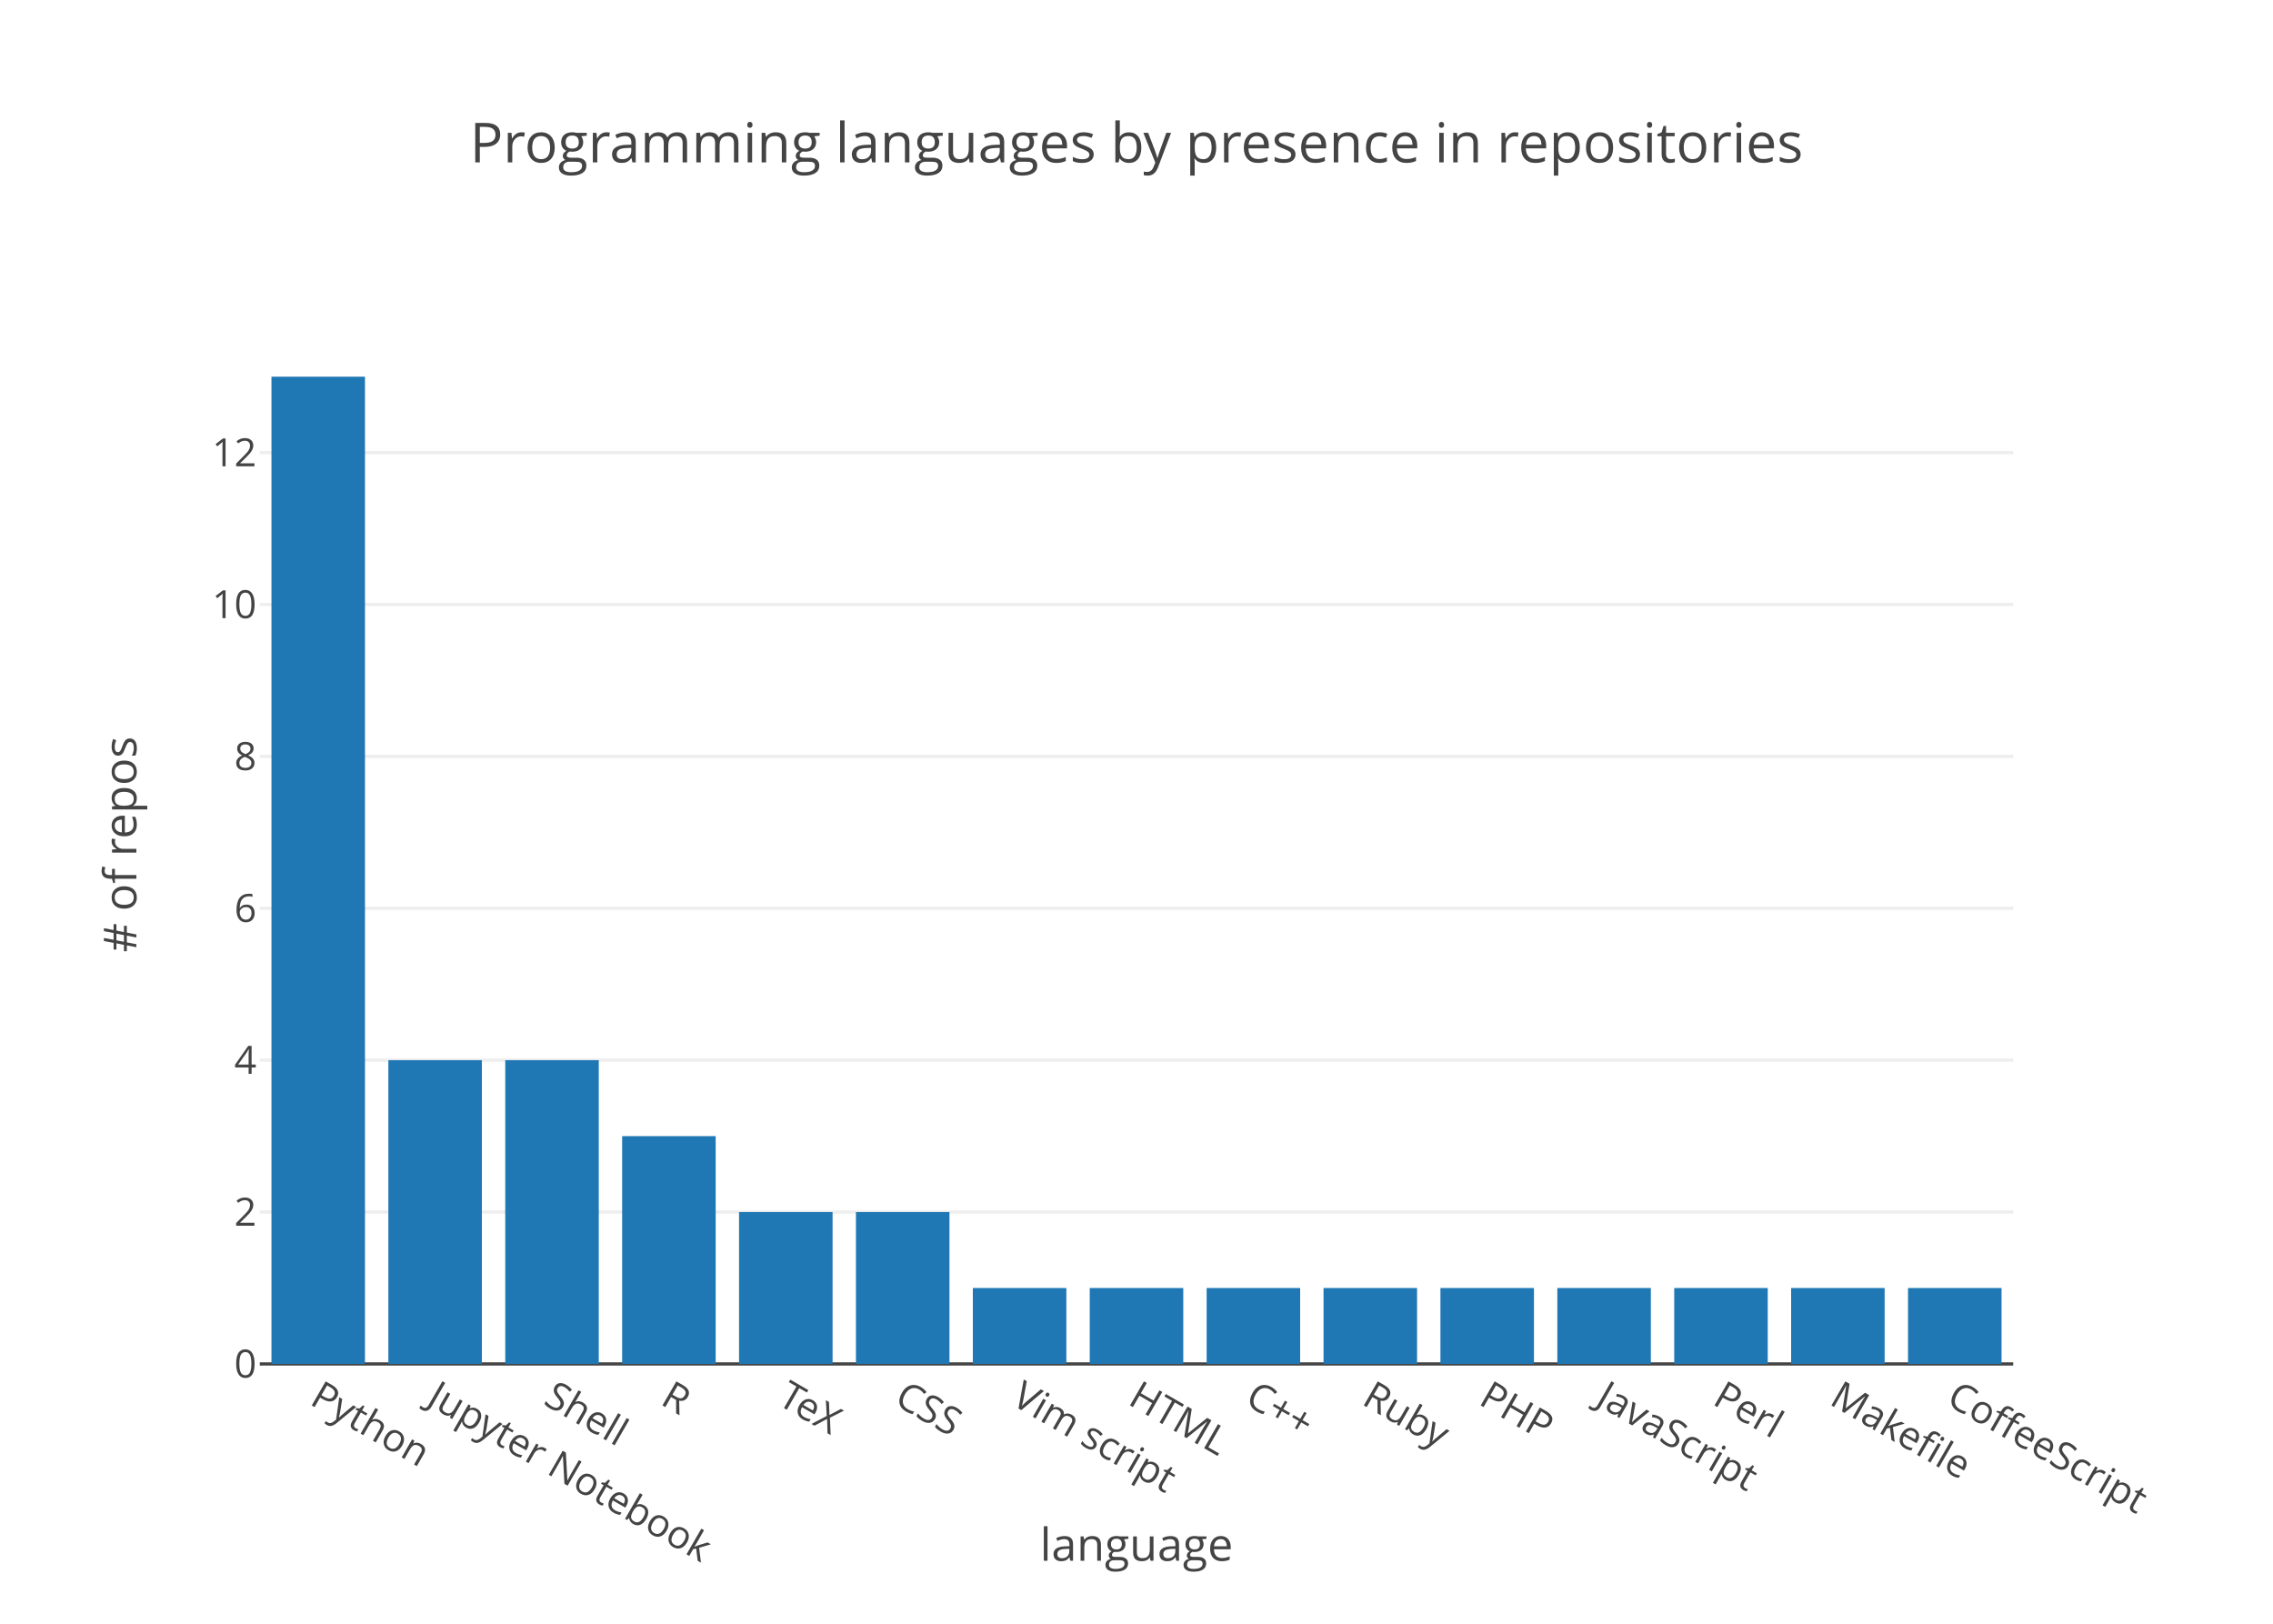
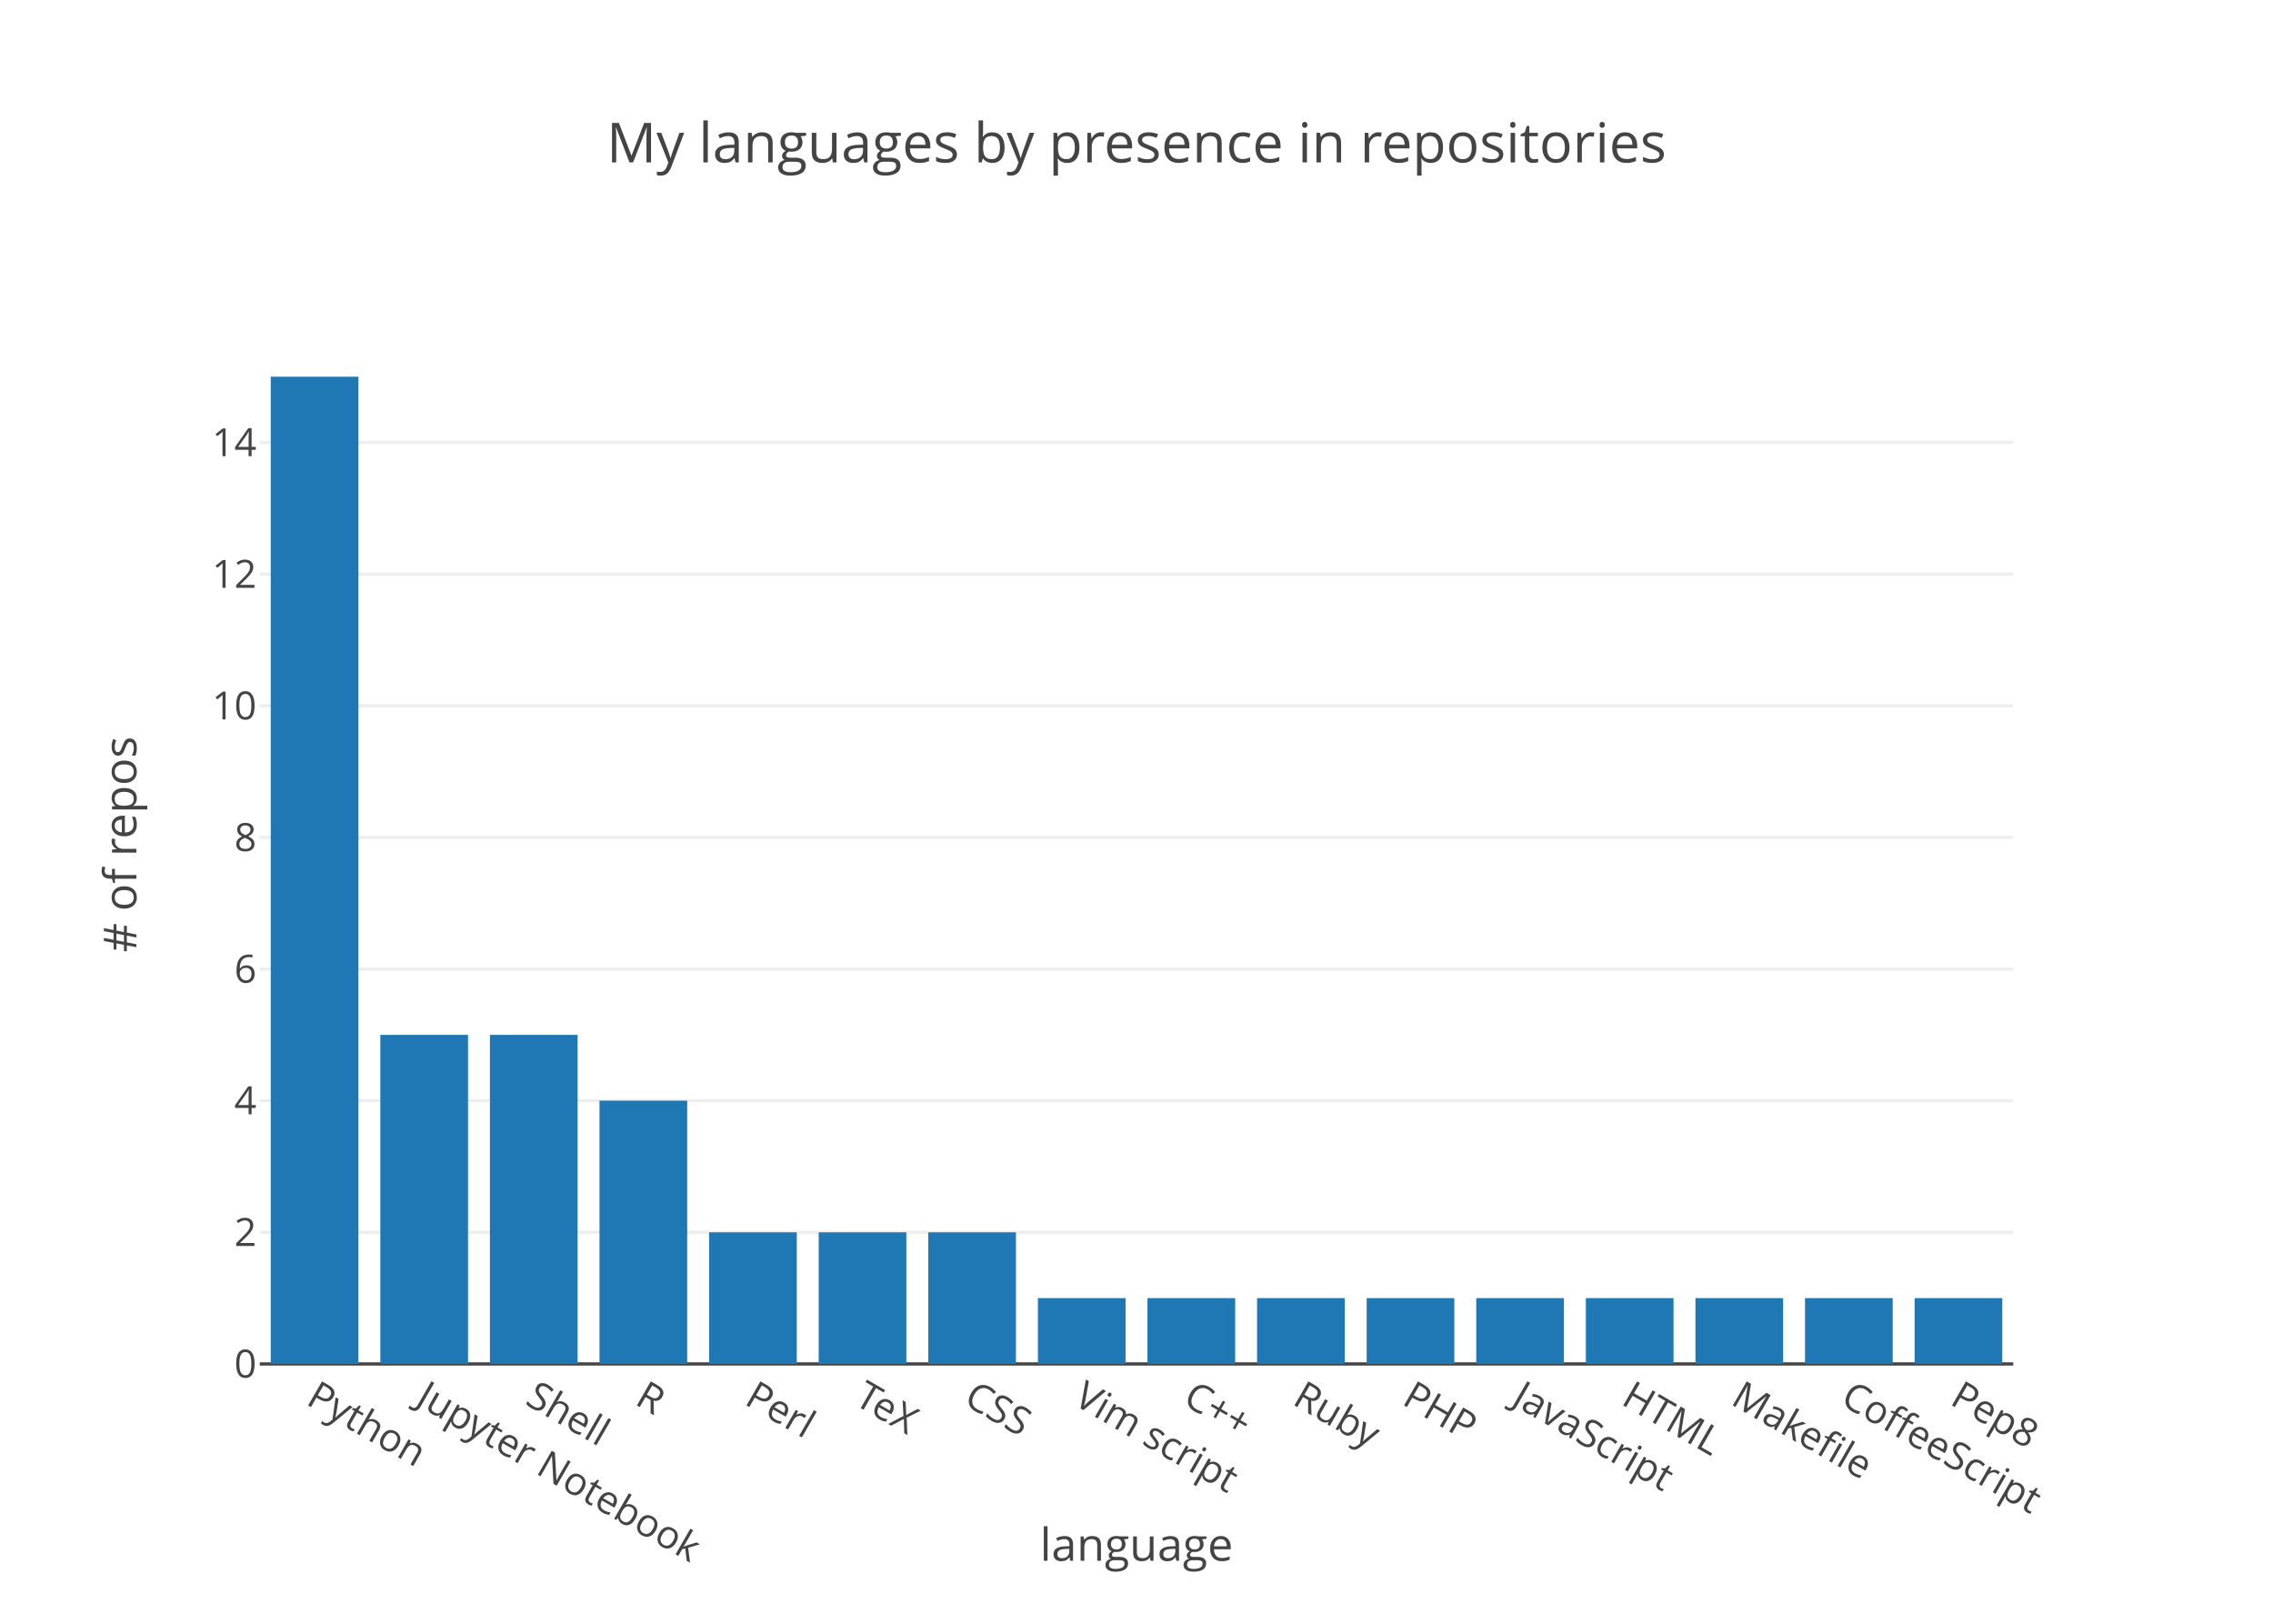
<svg xmlns="http://www.w3.org/2000/svg" class="main-svg" width="700" height="500" viewBox="0 0 700 500">
  <rect x="0" y="0" width="700" height="500" style="fill: rgb(255, 255, 255); fill-opacity: 1;" />
-   <defs id="defs-6f9f99">
+   <defs id="defs-e74382">
    <g class="clips">
-       <clipPath id="clip6f9f99xyplot" class="plotclip">
+       <clipPath id="clipe74382xyplot" class="plotclip">
        <rect width="540" height="320" />
      </clipPath>
-       <clipPath class="axesclip" id="clip6f9f99x">
+       <clipPath class="axesclip" id="clipe74382x">
        <rect x="80" y="0" width="540" height="500" />
      </clipPath>
-       <clipPath class="axesclip" id="clip6f9f99y">
+       <clipPath class="axesclip" id="clipe74382y">
        <rect x="0" y="100" width="700" height="320" />
      </clipPath>
-       <clipPath class="axesclip" id="clip6f9f99xy">
+       <clipPath class="axesclip" id="clipe74382xy">
        <rect x="80" y="100" width="540" height="320" />
      </clipPath>
    </g>
    <g class="gradients" />
  </defs>
  <g class="bglayer" />
  <g class="layer-below">
    <g class="imagelayer" />
    <g class="shapelayer" />
  </g>
  <g class="cartesianlayer">
    <g class="subplot xy">
      <g class="layer-subplot">
        <g class="shapelayer" />
        <g class="imagelayer" />
      </g>
      <g class="gridlayer">
        <g class="x" />
        <g class="y">
-           <path class="ygrid crisp" transform="translate(0,373.23)" d="M80,0h540" style="stroke: rgb(238, 238, 238); stroke-opacity: 1; stroke-width: 1px;" />
-           <path class="ygrid crisp" transform="translate(0,326.46)" d="M80,0h540" style="stroke: rgb(238, 238, 238); stroke-opacity: 1; stroke-width: 1px;" />
-           <path class="ygrid crisp" transform="translate(0,279.69)" d="M80,0h540" style="stroke: rgb(238, 238, 238); stroke-opacity: 1; stroke-width: 1px;" />
-           <path class="ygrid crisp" transform="translate(0,232.92)" d="M80,0h540" style="stroke: rgb(238, 238, 238); stroke-opacity: 1; stroke-width: 1px;" />
-           <path class="ygrid crisp" transform="translate(0,186.15)" d="M80,0h540" style="stroke: rgb(238, 238, 238); stroke-opacity: 1; stroke-width: 1px;" />
-           <path class="ygrid crisp" transform="translate(0,139.38)" d="M80,0h540" style="stroke: rgb(238, 238, 238); stroke-opacity: 1; stroke-width: 1px;" />
+           <path class="ygrid crisp" transform="translate(0,379.47)" d="M80,0h540" style="stroke: rgb(238, 238, 238); stroke-opacity: 1; stroke-width: 1px;" />
+           <path class="ygrid crisp" transform="translate(0,338.93)" d="M80,0h540" style="stroke: rgb(238, 238, 238); stroke-opacity: 1; stroke-width: 1px;" />
+           <path class="ygrid crisp" transform="translate(0,298.4)" d="M80,0h540" style="stroke: rgb(238, 238, 238); stroke-opacity: 1; stroke-width: 1px;" />
+           <path class="ygrid crisp" transform="translate(0,257.87)" d="M80,0h540" style="stroke: rgb(238, 238, 238); stroke-opacity: 1; stroke-width: 1px;" />
+           <path class="ygrid crisp" transform="translate(0,217.33)" d="M80,0h540" style="stroke: rgb(238, 238, 238); stroke-opacity: 1; stroke-width: 1px;" />
+           <path class="ygrid crisp" transform="translate(0,176.8)" d="M80,0h540" style="stroke: rgb(238, 238, 238); stroke-opacity: 1; stroke-width: 1px;" />
+           <path class="ygrid crisp" transform="translate(0,136.27)" d="M80,0h540" style="stroke: rgb(238, 238, 238); stroke-opacity: 1; stroke-width: 1px;" />
        </g>
      </g>
      <g class="zerolinelayer">
        <path class="yzl zl crisp" transform="translate(0,420)" d="M80,0h540" style="stroke: rgb(68, 68, 68); stroke-opacity: 1; stroke-width: 1px;" />
      </g>
      <path class="xlines-below" />
      <path class="ylines-below" />
      <g class="overlines-below" />
      <g class="xaxislayer-below" />
      <g class="yaxislayer-below" />
      <g class="overaxes-below" />
-       <g class="plot" transform="translate(80, 100)" clip-path="url(#clip6f9f99xyplot)">
+       <g class="plot" transform="translate(80, 100)" clip-path="url(#clipe74382xyplot)">
        <g class="barlayer mlayer">
          <g class="trace bars" style="opacity: 1;">
            <g class="points">
              <g class="point">
-                 <path d="M3.6,320V16H32.4V320Z" style="vector-effect: non-scaling-stroke; opacity: 1; stroke-width: 0px; fill: rgb(31, 119, 180); fill-opacity: 1;" />
-               </g>
-               <g class="point">
-                 <path d="M39.6,320V226.46H68.4V320Z" style="vector-effect: non-scaling-stroke; opacity: 1; stroke-width: 0px; fill: rgb(31, 119, 180); fill-opacity: 1;" />
-               </g>
-               <g class="point">
-                 <path d="M75.6,320V226.46H104.4V320Z" style="vector-effect: non-scaling-stroke; opacity: 1; stroke-width: 0px; fill: rgb(31, 119, 180); fill-opacity: 1;" />
-               </g>
-               <g class="point">
-                 <path d="M111.6,320V249.85H140.4V320Z" style="vector-effect: non-scaling-stroke; opacity: 1; stroke-width: 0px; fill: rgb(31, 119, 180); fill-opacity: 1;" />
-               </g>
-               <g class="point">
-                 <path d="M147.6,320V273.23H176.4V320Z" style="vector-effect: non-scaling-stroke; opacity: 1; stroke-width: 0px; fill: rgb(31, 119, 180); fill-opacity: 1;" />
-               </g>
-               <g class="point">
-                 <path d="M183.6,320V273.23H212.4V320Z" style="vector-effect: non-scaling-stroke; opacity: 1; stroke-width: 0px; fill: rgb(31, 119, 180); fill-opacity: 1;" />
-               </g>
-               <g class="point">
-                 <path d="M219.6,320V296.62H248.4V320Z" style="vector-effect: non-scaling-stroke; opacity: 1; stroke-width: 0px; fill: rgb(31, 119, 180); fill-opacity: 1;" />
-               </g>
-               <g class="point">
-                 <path d="M255.6,320V296.62H284.4V320Z" style="vector-effect: non-scaling-stroke; opacity: 1; stroke-width: 0px; fill: rgb(31, 119, 180); fill-opacity: 1;" />
-               </g>
-               <g class="point">
-                 <path d="M291.6,320V296.62H320.4V320Z" style="vector-effect: non-scaling-stroke; opacity: 1; stroke-width: 0px; fill: rgb(31, 119, 180); fill-opacity: 1;" />
-               </g>
-               <g class="point">
-                 <path d="M327.6,320V296.62H356.4V320Z" style="vector-effect: non-scaling-stroke; opacity: 1; stroke-width: 0px; fill: rgb(31, 119, 180); fill-opacity: 1;" />
-               </g>
-               <g class="point">
-                 <path d="M363.6,320V296.62H392.4V320Z" style="vector-effect: non-scaling-stroke; opacity: 1; stroke-width: 0px; fill: rgb(31, 119, 180); fill-opacity: 1;" />
-               </g>
-               <g class="point">
-                 <path d="M399.6,320V296.62H428.4V320Z" style="vector-effect: non-scaling-stroke; opacity: 1; stroke-width: 0px; fill: rgb(31, 119, 180); fill-opacity: 1;" />
-               </g>
-               <g class="point">
-                 <path d="M435.6,320V296.62H464.4V320Z" style="vector-effect: non-scaling-stroke; opacity: 1; stroke-width: 0px; fill: rgb(31, 119, 180); fill-opacity: 1;" />
-               </g>
-               <g class="point">
-                 <path d="M471.6,320V296.62H500.4V320Z" style="vector-effect: non-scaling-stroke; opacity: 1; stroke-width: 0px; fill: rgb(31, 119, 180); fill-opacity: 1;" />
-               </g>
-               <g class="point">
-                 <path d="M507.6,320V296.62H536.4V320Z" style="vector-effect: non-scaling-stroke; opacity: 1; stroke-width: 0px; fill: rgb(31, 119, 180); fill-opacity: 1;" />
+                 <path d="M3.38,320V16H30.38V320Z" style="vector-effect: non-scaling-stroke; opacity: 1; stroke-width: 0px; fill: rgb(31, 119, 180); fill-opacity: 1;" />
+               </g>
+               <g class="point">
+                 <path d="M37.13,320V218.67H64.13V320Z" style="vector-effect: non-scaling-stroke; opacity: 1; stroke-width: 0px; fill: rgb(31, 119, 180); fill-opacity: 1;" />
+               </g>
+               <g class="point">
+                 <path d="M70.88,320V218.67H97.88V320Z" style="vector-effect: non-scaling-stroke; opacity: 1; stroke-width: 0px; fill: rgb(31, 119, 180); fill-opacity: 1;" />
+               </g>
+               <g class="point">
+                 <path d="M104.63,320V238.93H131.63V320Z" style="vector-effect: non-scaling-stroke; opacity: 1; stroke-width: 0px; fill: rgb(31, 119, 180); fill-opacity: 1;" />
+               </g>
+               <g class="point">
+                 <path d="M138.38,320V279.47H165.38V320Z" style="vector-effect: non-scaling-stroke; opacity: 1; stroke-width: 0px; fill: rgb(31, 119, 180); fill-opacity: 1;" />
+               </g>
+               <g class="point">
+                 <path d="M172.13,320V279.47H199.12V320Z" style="vector-effect: non-scaling-stroke; opacity: 1; stroke-width: 0px; fill: rgb(31, 119, 180); fill-opacity: 1;" />
+               </g>
+               <g class="point">
+                 <path d="M205.88,320V279.47H232.87V320Z" style="vector-effect: non-scaling-stroke; opacity: 1; stroke-width: 0px; fill: rgb(31, 119, 180); fill-opacity: 1;" />
+               </g>
+               <g class="point">
+                 <path d="M239.63,320V299.73H266.63V320Z" style="vector-effect: non-scaling-stroke; opacity: 1; stroke-width: 0px; fill: rgb(31, 119, 180); fill-opacity: 1;" />
+               </g>
+               <g class="point">
+                 <path d="M273.38,320V299.73H300.38V320Z" style="vector-effect: non-scaling-stroke; opacity: 1; stroke-width: 0px; fill: rgb(31, 119, 180); fill-opacity: 1;" />
+               </g>
+               <g class="point">
+                 <path d="M307.13,320V299.73H334.13V320Z" style="vector-effect: non-scaling-stroke; opacity: 1; stroke-width: 0px; fill: rgb(31, 119, 180); fill-opacity: 1;" />
+               </g>
+               <g class="point">
+                 <path d="M340.88,320V299.73H367.88V320Z" style="vector-effect: non-scaling-stroke; opacity: 1; stroke-width: 0px; fill: rgb(31, 119, 180); fill-opacity: 1;" />
+               </g>
+               <g class="point">
+                 <path d="M374.63,320V299.73H401.63V320Z" style="vector-effect: non-scaling-stroke; opacity: 1; stroke-width: 0px; fill: rgb(31, 119, 180); fill-opacity: 1;" />
+               </g>
+               <g class="point">
+                 <path d="M408.38,320V299.73H435.38V320Z" style="vector-effect: non-scaling-stroke; opacity: 1; stroke-width: 0px; fill: rgb(31, 119, 180); fill-opacity: 1;" />
+               </g>
+               <g class="point">
+                 <path d="M442.13,320V299.73H469.13V320Z" style="vector-effect: non-scaling-stroke; opacity: 1; stroke-width: 0px; fill: rgb(31, 119, 180); fill-opacity: 1;" />
+               </g>
+               <g class="point">
+                 <path d="M475.88,320V299.73H502.88V320Z" style="vector-effect: non-scaling-stroke; opacity: 1; stroke-width: 0px; fill: rgb(31, 119, 180); fill-opacity: 1;" />
+               </g>
+               <g class="point">
+                 <path d="M509.63,320V299.73H536.63V320Z" style="vector-effect: non-scaling-stroke; opacity: 1; stroke-width: 0px; fill: rgb(31, 119, 180); fill-opacity: 1;" />
              </g>
            </g>
          </g>
        </g>
      </g>
      <g class="overplot" />
      <path class="xlines-above crisp" d="M0,0" style="fill: none;" />
      <path class="ylines-above crisp" d="M0,0" style="fill: none;" />
      <g class="overlines-above" />
      <g class="xaxislayer-above">
        <g class="xtick">
-           <text text-anchor="start" x="0" y="433" transform="translate(98,0) rotate(30,0,427)" style="font-family: 'Open Sans', verdana, arial, sans-serif; font-size: 12px; fill: rgb(68, 68, 68); fill-opacity: 1; white-space: pre;">Python</text>
-         </g>
-         <g class="xtick">
-           <text text-anchor="start" x="0" y="433" transform="translate(134,0) rotate(30,0,427)" style="font-family: 'Open Sans', verdana, arial, sans-serif; font-size: 12px; fill: rgb(68, 68, 68); fill-opacity: 1; white-space: pre;">Jupyter Notebook</text>
-         </g>
-         <g class="xtick">
-           <text text-anchor="start" x="0" y="433" transform="translate(170,0) rotate(30,0,427)" style="font-family: 'Open Sans', verdana, arial, sans-serif; font-size: 12px; fill: rgb(68, 68, 68); fill-opacity: 1; white-space: pre;">Shell</text>
-         </g>
-         <g class="xtick">
-           <text text-anchor="start" x="0" y="433" transform="translate(206,0) rotate(30,0,427)" style="font-family: 'Open Sans', verdana, arial, sans-serif; font-size: 12px; fill: rgb(68, 68, 68); fill-opacity: 1; white-space: pre;">R</text>
-         </g>
-         <g class="xtick">
-           <text text-anchor="start" x="0" y="433" transform="translate(242,0) rotate(30,0,427)" style="font-family: 'Open Sans', verdana, arial, sans-serif; font-size: 12px; fill: rgb(68, 68, 68); fill-opacity: 1; white-space: pre;">TeX</text>
-         </g>
-         <g class="xtick">
-           <text text-anchor="start" x="0" y="433" transform="translate(278,0) rotate(30,0,427)" style="font-family: 'Open Sans', verdana, arial, sans-serif; font-size: 12px; fill: rgb(68, 68, 68); fill-opacity: 1; white-space: pre;">CSS</text>
-         </g>
-         <g class="xtick">
-           <text text-anchor="start" x="0" y="433" transform="translate(314,0) rotate(30,0,427)" style="font-family: 'Open Sans', verdana, arial, sans-serif; font-size: 12px; fill: rgb(68, 68, 68); fill-opacity: 1; white-space: pre;">Vim script</text>
-         </g>
-         <g class="xtick">
-           <text text-anchor="start" x="0" y="433" transform="translate(350,0) rotate(30,0,427)" style="font-family: 'Open Sans', verdana, arial, sans-serif; font-size: 12px; fill: rgb(68, 68, 68); fill-opacity: 1; white-space: pre;">HTML</text>
-         </g>
-         <g class="xtick">
-           <text text-anchor="start" x="0" y="433" transform="translate(386,0) rotate(30,0,427)" style="font-family: 'Open Sans', verdana, arial, sans-serif; font-size: 12px; fill: rgb(68, 68, 68); fill-opacity: 1; white-space: pre;">C++</text>
-         </g>
-         <g class="xtick">
-           <text text-anchor="start" x="0" y="433" transform="translate(422,0) rotate(30,0,427)" style="font-family: 'Open Sans', verdana, arial, sans-serif; font-size: 12px; fill: rgb(68, 68, 68); fill-opacity: 1; white-space: pre;">Ruby</text>
-         </g>
-         <g class="xtick">
-           <text text-anchor="start" x="0" y="433" transform="translate(458,0) rotate(30,0,427)" style="font-family: 'Open Sans', verdana, arial, sans-serif; font-size: 12px; fill: rgb(68, 68, 68); fill-opacity: 1; white-space: pre;">PHP</text>
-         </g>
-         <g class="xtick">
-           <text text-anchor="start" x="0" y="433" transform="translate(494,0) rotate(30,0,427)" style="font-family: 'Open Sans', verdana, arial, sans-serif; font-size: 12px; fill: rgb(68, 68, 68); fill-opacity: 1; white-space: pre;">JavaScript</text>
-         </g>
-         <g class="xtick">
-           <text text-anchor="start" x="0" y="433" transform="translate(530,0) rotate(30,0,427)" style="font-family: 'Open Sans', verdana, arial, sans-serif; font-size: 12px; fill: rgb(68, 68, 68); fill-opacity: 1; white-space: pre;">Perl</text>
-         </g>
-         <g class="xtick">
-           <text text-anchor="start" x="0" y="433" transform="translate(566,0) rotate(30,0,427)" style="font-family: 'Open Sans', verdana, arial, sans-serif; font-size: 12px; fill: rgb(68, 68, 68); fill-opacity: 1; white-space: pre;">Makefile</text>
-         </g>
-         <g class="xtick">
-           <text text-anchor="start" x="0" y="433" transform="translate(602,0) rotate(30,0,427)" style="font-family: 'Open Sans', verdana, arial, sans-serif; font-size: 12px; fill: rgb(68, 68, 68); fill-opacity: 1; white-space: pre;">CoffeeScript</text>
+           <text text-anchor="start" x="0" y="433" transform="translate(96.88,0) rotate(30,0,427)" style="font-family: 'Open Sans', verdana, arial, sans-serif; font-size: 12px; fill: rgb(68, 68, 68); fill-opacity: 1; white-space: pre;">Python</text>
+         </g>
+         <g class="xtick">
+           <text text-anchor="start" x="0" y="433" transform="translate(130.63,0) rotate(30,0,427)" style="font-family: 'Open Sans', verdana, arial, sans-serif; font-size: 12px; fill: rgb(68, 68, 68); fill-opacity: 1; white-space: pre;">Jupyter Notebook</text>
+         </g>
+         <g class="xtick">
+           <text text-anchor="start" x="0" y="433" transform="translate(164.38,0) rotate(30,0,427)" style="font-family: 'Open Sans', verdana, arial, sans-serif; font-size: 12px; fill: rgb(68, 68, 68); fill-opacity: 1; white-space: pre;">Shell</text>
+         </g>
+         <g class="xtick">
+           <text text-anchor="start" x="0" y="433" transform="translate(198.13,0) rotate(30,0,427)" style="font-family: 'Open Sans', verdana, arial, sans-serif; font-size: 12px; fill: rgb(68, 68, 68); fill-opacity: 1; white-space: pre;">R</text>
+         </g>
+         <g class="xtick">
+           <text text-anchor="start" x="0" y="433" transform="translate(231.88,0) rotate(30,0,427)" style="font-family: 'Open Sans', verdana, arial, sans-serif; font-size: 12px; fill: rgb(68, 68, 68); fill-opacity: 1; white-space: pre;">Perl</text>
+         </g>
+         <g class="xtick">
+           <text text-anchor="start" x="0" y="433" transform="translate(265.63,0) rotate(30,0,427)" style="font-family: 'Open Sans', verdana, arial, sans-serif; font-size: 12px; fill: rgb(68, 68, 68); fill-opacity: 1; white-space: pre;">TeX</text>
+         </g>
+         <g class="xtick">
+           <text text-anchor="start" x="0" y="433" transform="translate(299.38,0) rotate(30,0,427)" style="font-family: 'Open Sans', verdana, arial, sans-serif; font-size: 12px; fill: rgb(68, 68, 68); fill-opacity: 1; white-space: pre;">CSS</text>
+         </g>
+         <g class="xtick">
+           <text text-anchor="start" x="0" y="433" transform="translate(333.13,0) rotate(30,0,427)" style="font-family: 'Open Sans', verdana, arial, sans-serif; font-size: 12px; fill: rgb(68, 68, 68); fill-opacity: 1; white-space: pre;">Vim script</text>
+         </g>
+         <g class="xtick">
+           <text text-anchor="start" x="0" y="433" transform="translate(366.88,0) rotate(30,0,427)" style="font-family: 'Open Sans', verdana, arial, sans-serif; font-size: 12px; fill: rgb(68, 68, 68); fill-opacity: 1; white-space: pre;">C++</text>
+         </g>
+         <g class="xtick">
+           <text text-anchor="start" x="0" y="433" transform="translate(400.63,0) rotate(30,0,427)" style="font-family: 'Open Sans', verdana, arial, sans-serif; font-size: 12px; fill: rgb(68, 68, 68); fill-opacity: 1; white-space: pre;">Ruby</text>
+         </g>
+         <g class="xtick">
+           <text text-anchor="start" x="0" y="433" transform="translate(434.38,0) rotate(30,0,427)" style="font-family: 'Open Sans', verdana, arial, sans-serif; font-size: 12px; fill: rgb(68, 68, 68); fill-opacity: 1; white-space: pre;">PHP</text>
+         </g>
+         <g class="xtick">
+           <text text-anchor="start" x="0" y="433" transform="translate(468.13,0) rotate(30,0,427)" style="font-family: 'Open Sans', verdana, arial, sans-serif; font-size: 12px; fill: rgb(68, 68, 68); fill-opacity: 1; white-space: pre;">JavaScript</text>
+         </g>
+         <g class="xtick">
+           <text text-anchor="start" x="0" y="433" transform="translate(501.88,0) rotate(30,0,427)" style="font-family: 'Open Sans', verdana, arial, sans-serif; font-size: 12px; fill: rgb(68, 68, 68); fill-opacity: 1; white-space: pre;">HTML</text>
+         </g>
+         <g class="xtick">
+           <text text-anchor="start" x="0" y="433" transform="translate(535.63,0) rotate(30,0,427)" style="font-family: 'Open Sans', verdana, arial, sans-serif; font-size: 12px; fill: rgb(68, 68, 68); fill-opacity: 1; white-space: pre;">Makefile</text>
+         </g>
+         <g class="xtick">
+           <text text-anchor="start" x="0" y="433" transform="translate(569.38,0) rotate(30,0,427)" style="font-family: 'Open Sans', verdana, arial, sans-serif; font-size: 12px; fill: rgb(68, 68, 68); fill-opacity: 1; white-space: pre;">CoffeeScript</text>
+         </g>
+         <g class="xtick">
+           <text text-anchor="start" x="0" y="433" transform="translate(603.13,0) rotate(30,0,427)" style="font-family: 'Open Sans', verdana, arial, sans-serif; font-size: 12px; fill: rgb(68, 68, 68); fill-opacity: 1; white-space: pre;">Pep8</text>
        </g>
      </g>
      <g class="yaxislayer-above">
        <g class="ytick">
          <text text-anchor="end" x="79" y="4.2" transform="translate(0,420)" style="font-family: 'Open Sans', verdana, arial, sans-serif; font-size: 12px; fill: rgb(68, 68, 68); fill-opacity: 1; white-space: pre;">0</text>
        </g>
        <g class="ytick">
-           <text text-anchor="end" x="79" y="4.2" transform="translate(0,373.23)" style="font-family: 'Open Sans', verdana, arial, sans-serif; font-size: 12px; fill: rgb(68, 68, 68); fill-opacity: 1; white-space: pre;">2</text>
-         </g>
-         <g class="ytick">
-           <text text-anchor="end" x="79" y="4.2" transform="translate(0,326.46)" style="font-family: 'Open Sans', verdana, arial, sans-serif; font-size: 12px; fill: rgb(68, 68, 68); fill-opacity: 1; white-space: pre;">4</text>
-         </g>
-         <g class="ytick">
-           <text text-anchor="end" x="79" y="4.2" transform="translate(0,279.69)" style="font-family: 'Open Sans', verdana, arial, sans-serif; font-size: 12px; fill: rgb(68, 68, 68); fill-opacity: 1; white-space: pre;">6</text>
-         </g>
-         <g class="ytick">
-           <text text-anchor="end" x="79" y="4.2" transform="translate(0,232.92)" style="font-family: 'Open Sans', verdana, arial, sans-serif; font-size: 12px; fill: rgb(68, 68, 68); fill-opacity: 1; white-space: pre;">8</text>
-         </g>
-         <g class="ytick">
-           <text text-anchor="end" x="79" y="4.2" transform="translate(0,186.15)" style="font-family: 'Open Sans', verdana, arial, sans-serif; font-size: 12px; fill: rgb(68, 68, 68); fill-opacity: 1; white-space: pre;">10</text>
-         </g>
-         <g class="ytick">
-           <text text-anchor="end" x="79" y="4.2" transform="translate(0,139.38)" style="font-family: 'Open Sans', verdana, arial, sans-serif; font-size: 12px; fill: rgb(68, 68, 68); fill-opacity: 1; white-space: pre;">12</text>
+           <text text-anchor="end" x="79" y="4.2" transform="translate(0,379.47)" style="font-family: 'Open Sans', verdana, arial, sans-serif; font-size: 12px; fill: rgb(68, 68, 68); fill-opacity: 1; white-space: pre;">2</text>
+         </g>
+         <g class="ytick">
+           <text text-anchor="end" x="79" y="4.2" transform="translate(0,338.93)" style="font-family: 'Open Sans', verdana, arial, sans-serif; font-size: 12px; fill: rgb(68, 68, 68); fill-opacity: 1; white-space: pre;">4</text>
+         </g>
+         <g class="ytick">
+           <text text-anchor="end" x="79" y="4.2" transform="translate(0,298.4)" style="font-family: 'Open Sans', verdana, arial, sans-serif; font-size: 12px; fill: rgb(68, 68, 68); fill-opacity: 1; white-space: pre;">6</text>
+         </g>
+         <g class="ytick">
+           <text text-anchor="end" x="79" y="4.2" transform="translate(0,257.87)" style="font-family: 'Open Sans', verdana, arial, sans-serif; font-size: 12px; fill: rgb(68, 68, 68); fill-opacity: 1; white-space: pre;">8</text>
+         </g>
+         <g class="ytick">
+           <text text-anchor="end" x="79" y="4.2" transform="translate(0,217.33)" style="font-family: 'Open Sans', verdana, arial, sans-serif; font-size: 12px; fill: rgb(68, 68, 68); fill-opacity: 1; white-space: pre;">10</text>
+         </g>
+         <g class="ytick">
+           <text text-anchor="end" x="79" y="4.2" transform="translate(0,176.8)" style="font-family: 'Open Sans', verdana, arial, sans-serif; font-size: 12px; fill: rgb(68, 68, 68); fill-opacity: 1; white-space: pre;">12</text>
+         </g>
+         <g class="ytick">
+           <text text-anchor="end" x="79" y="4.2" transform="translate(0,136.27)" style="font-family: 'Open Sans', verdana, arial, sans-serif; font-size: 12px; fill: rgb(68, 68, 68); fill-opacity: 1; white-space: pre;">14</text>
        </g>
      </g>
      <g class="overaxes-above" />
    </g>
  </g>
  <g class="polarlayer" />
  <g class="ternarylayer" />
  <g class="geolayer" />
  <g class="pielayer" />
  <g class="glimages" />
-   <defs id="topdefs-6f9f99">
+   <defs id="topdefs-e74382">
    <g class="clips" />
  </defs>
  <g class="layer-above">
    <g class="imagelayer" />
    <g class="shapelayer" />
  </g>
  <g class="infolayer">
    <g class="g-gtitle">
-       <text class="gtitle" x="350" y="50" text-anchor="middle" dy="0em" style="font-family: 'Open Sans', verdana, arial, sans-serif; font-size: 17px; fill: rgb(68, 68, 68); opacity: 1; font-weight: normal; white-space: pre;">Programming languages by presence in repositories</text>
+       <text class="gtitle" x="350" y="50" text-anchor="middle" dy="0em" style="font-family: 'Open Sans', verdana, arial, sans-serif; font-size: 17px; fill: rgb(68, 68, 68); opacity: 1; font-weight: normal; white-space: pre;">My languages by presence in repositories</text>
    </g>
    <g class="g-xtitle" transform="translate(0,8.611328)">
      <text class="xtitle" x="350" y="472" text-anchor="middle" style="font-family: 'Open Sans', verdana, arial, sans-serif; font-size: 14px; fill: rgb(68, 68, 68); opacity: 1; font-weight: normal; white-space: pre;">language</text>
    </g>
    <g class="g-ytitle">
      <text class="ytitle" transform="rotate(-90,42,260)" x="42" y="260" text-anchor="middle" style="font-family: 'Open Sans', verdana, arial, sans-serif; font-size: 14px; fill: rgb(68, 68, 68); opacity: 1; font-weight: normal; white-space: pre;"># of repos</text>
    </g>
  </g>
</svg>
